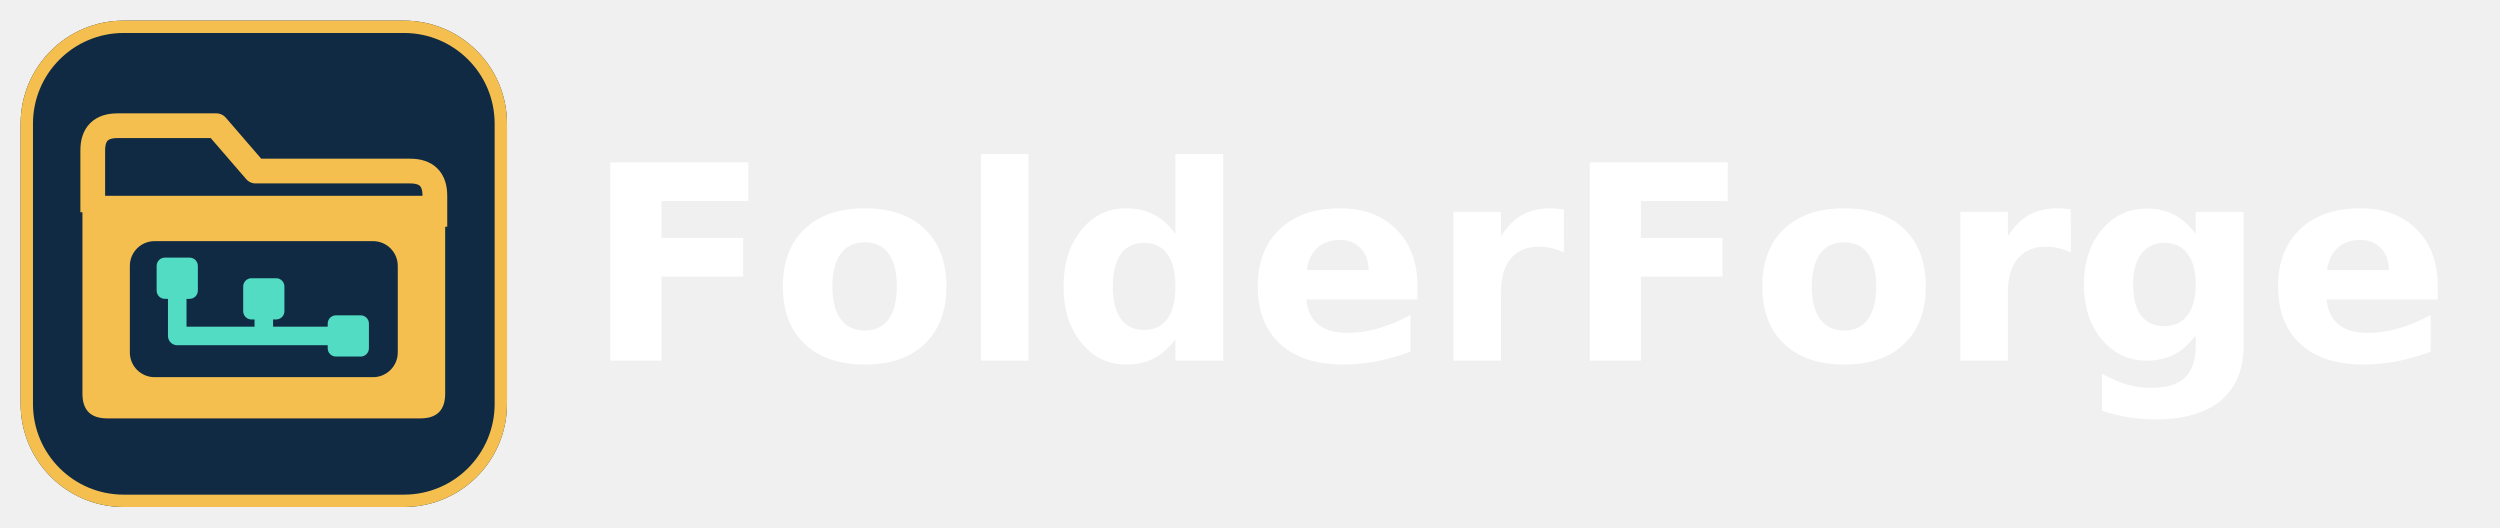
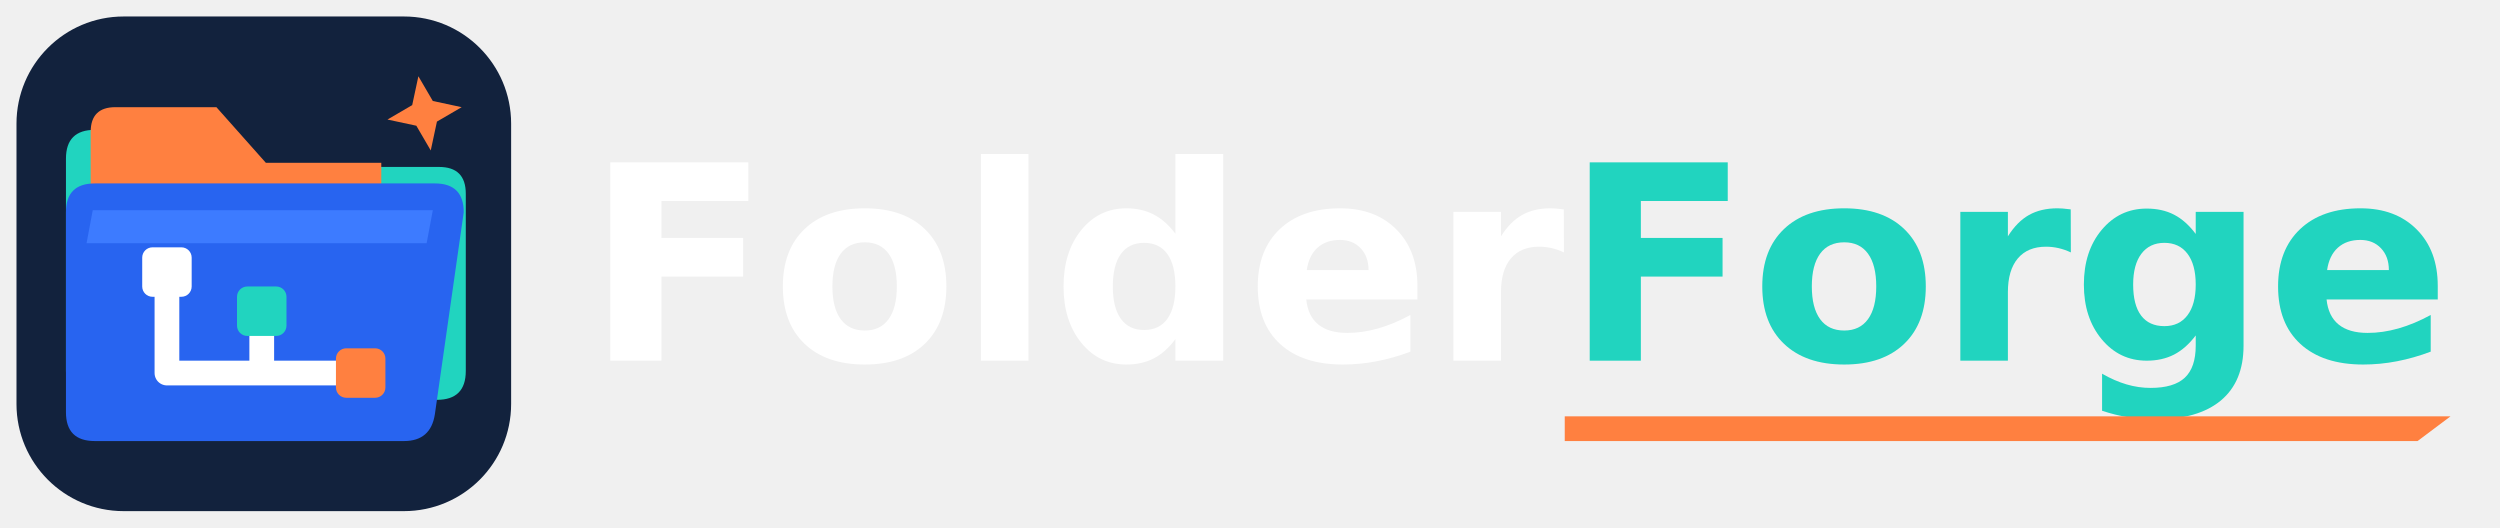
<svg xmlns="http://www.w3.org/2000/svg" viewBox="0 0 1213 256" width="1213" height="256" role="img" aria-label="FolderForge vit">
-   <rect x="10" y="10" width="236" height="236" rx="50" fill="#102A43" />
-   <rect x="13" y="13" width="230" height="230" rx="47" fill="none" stroke="#F4BF4F" stroke-width="6" />
-   <path d="M45 103V73Q45 61 57 61H105L124 83H199Q211 83 211 95V110" fill="none" stroke="#F4BF4F" stroke-width="12" stroke-linejoin="round" />
-   <path d="M40 103Q40 95 50 95H206Q216 95 216 105V191Q216 203 204 203H52Q40 203 40 191Z" fill="#F4BF4F" />
-   <rect x="63" y="117" width="130" height="66" rx="12" fill="#102A43" />
-   <path d="M86 135V163H169M128 145V163" fill="none" stroke="#52DCC4" stroke-width="9" stroke-linecap="round" stroke-linejoin="round" />
-   <rect x="76" y="125" width="20" height="20" rx="4" fill="#52DCC4" />
-   <rect x="118" y="135" width="20" height="20" rx="4" fill="#52DCC4" />
-   <rect x="159" y="153" width="20" height="20" rx="4" fill="#52DCC4" />
+   <rect x="8" y="8" width="240" height="240" rx="52" fill="#12223D" />
+   <path d="M32 77Q32 63 46 63H105L124 81H213Q226 81 226 94V180Q226 194 212 194H46Q32 194 32 180Z" fill="#21D4BF" />
+   <path d="M44 96V64Q44 52 56 52H105L129 79H185V112Z" fill="#FF8040" />
+   <path d="M32 103Q32 89 46 89H211Q225 89 225 103L211 201Q209 214 196 214H46Q32 214 32 200Z" fill="#2864F0" />
+   <path d="M45 102H210L207 118H42Z" fill="#3D7BFF" />
+   <path d="M81 132V181H175M127 151V181" fill="none" stroke="#FFFFFF" stroke-width="12" stroke-linecap="round" stroke-linejoin="round" />
+   <rect x="69" y="120" width="24" height="24" rx="5" fill="#FFFFFF" />
+   <rect x="115" y="139" width="24" height="24" rx="5" fill="#21D4BF" />
+   <rect x="163" y="169" width="24" height="24" rx="5" fill="#FF8040" />
+   <path d="M203 37L210 49L224 52L212 59L209 73L202 61L188 58L200 51Z" fill="#FF8040" />
  <g transform="translate(284 175) scale(0.06445312 -0.06445312)" fill="#FFFFFF">
-     <path transform="translate(0 0)" d="M188 1493H1227V1202H573V924H1188V633H573V0H188Z" />
-     <path transform="translate(1399 0)" d="M705 891Q586 891 523.5 805.5Q461 720 461 559Q461 398 523.5 312.5Q586 227 705 227Q822 227 884.0 312.5Q946 398 946 559Q946 720 884.0 805.5Q822 891 705 891ZM705 1147Q994 1147 1156.5 991.0Q1319 835 1319 559Q1319 283 1156.5 127.0Q994 -29 705 -29Q415 -29 251.5 127.0Q88 283 88 559Q88 835 251.5 991.0Q415 1147 705 1147Z" />
-     <path transform="translate(2806 0)" d="M172 1556H530V0H172Z" />
-     <path transform="translate(3508 0)" d="M934 956V1556H1294V0H934V162Q860 63 771.0 17.0Q682 -29 565 -29Q358 -29 225.0 135.5Q92 300 92 559Q92 818 225.0 982.5Q358 1147 565 1147Q681 1147 770.5 1100.5Q860 1054 934 956ZM698 231Q813 231 873.5 315.0Q934 399 934 559Q934 719 873.5 803.0Q813 887 698 887Q584 887 523.5 803.0Q463 719 463 559Q463 399 523.5 315.0Q584 231 698 231Z" />
-     <path transform="translate(4974 0)" d="M1290 563V461H453Q466 335 544.0 272.0Q622 209 762 209Q875 209 993.5 242.5Q1112 276 1237 344V68Q1110 20 983.0 -4.5Q856 -29 729 -29Q425 -29 256.5 125.5Q88 280 88 559Q88 833 253.5 990.0Q419 1147 709 1147Q973 1147 1131.5 988.0Q1290 829 1290 563ZM922 682Q922 784 862.5 846.5Q803 909 707 909Q603 909 538.0 850.5Q473 792 457 682Z" />
-     <path transform="translate(6363 0)" d="M1004 815Q957 837 910.5 847.5Q864 858 817 858Q679 858 604.5 769.5Q530 681 530 516V0H172V1120H530V936Q599 1046 688.5 1096.5Q778 1147 903 1147Q921 1147 942.0 1145.5Q963 1144 1003 1139Z" />
-     <path transform="translate(7373 0)" d="M188 1493H1227V1202H573V924H1188V633H573V0H188Z" />
-     <path transform="translate(8772 0)" d="M705 891Q586 891 523.5 805.5Q461 720 461 559Q461 398 523.5 312.5Q586 227 705 227Q822 227 884.0 312.5Q946 398 946 559Q946 720 884.0 805.5Q822 891 705 891ZM705 1147Q994 1147 1156.5 991.0Q1319 835 1319 559Q1319 283 1156.5 127.0Q994 -29 705 -29Q415 -29 251.5 127.0Q88 283 88 559Q88 835 251.5 991.0Q415 1147 705 1147Z" />
-     <path transform="translate(10179 0)" d="M1004 815Q957 837 910.5 847.5Q864 858 817 858Q679 858 604.5 769.5Q530 681 530 516V0H172V1120H530V936Q599 1046 688.5 1096.5Q778 1147 903 1147Q921 1147 942.0 1145.5Q963 1144 1003 1139Z" />
-     <path transform="translate(11189 0)" d="M934 190Q860 92 771.0 46.0Q682 0 565 0Q360 0 226.0 161.5Q92 323 92 573Q92 824 226.0 984.5Q360 1145 565 1145Q682 1145 771.0 1099.0Q860 1053 934 954V1120H1294V113Q1294 -157 1123.5 -299.5Q953 -442 629 -442Q524 -442 426.0 -426.0Q328 -410 229 -377V-98Q323 -152 413.0 -178.5Q503 -205 594 -205Q770 -205 852.0 -128.0Q934 -51 934 113ZM698 887Q587 887 525.0 805.0Q463 723 463 573Q463 419 523.0 339.5Q583 260 698 260Q810 260 872.0 342.0Q934 424 934 573Q934 723 872.0 805.0Q810 887 698 887Z" />
-     <path transform="translate(12655 0)" d="M1290 563V461H453Q466 335 544.0 272.0Q622 209 762 209Q875 209 993.5 242.5Q1112 276 1237 344V68Q1110 20 983.0 -4.5Q856 -29 729 -29Q425 -29 256.5 125.5Q88 280 88 559Q88 833 253.5 990.0Q419 1147 709 1147Q973 1147 1131.5 988.0Q1290 829 1290 563ZM922 682Q922 784 862.5 846.5Q803 909 707 909Q603 909 538.0 850.5Q473 792 457 682Z" />
+     <path fill="#FFFFFF" transform="translate(0 0)" d="M188 1493H1227V1202H573V924H1188V633H573V0H188Z" />
+     <path fill="#FFFFFF" transform="translate(1399 0)" d="M705 891Q586 891 523.5 805.5Q461 720 461 559Q461 398 523.5 312.5Q586 227 705 227Q822 227 884.0 312.5Q946 398 946 559Q946 720 884.0 805.5Q822 891 705 891ZM705 1147Q994 1147 1156.5 991.0Q1319 835 1319 559Q1319 283 1156.5 127.0Q994 -29 705 -29Q415 -29 251.5 127.0Q88 283 88 559Q88 835 251.5 991.0Q415 1147 705 1147Z" />
+     <path fill="#FFFFFF" transform="translate(2806 0)" d="M172 1556H530V0H172Z" />
+     <path fill="#FFFFFF" transform="translate(3508 0)" d="M934 956V1556H1294V0H934V162Q860 63 771.0 17.0Q682 -29 565 -29Q358 -29 225.0 135.5Q92 300 92 559Q92 818 225.0 982.5Q358 1147 565 1147Q681 1147 770.5 1100.5Q860 1054 934 956ZM698 231Q813 231 873.5 315.0Q934 399 934 559Q934 719 873.5 803.0Q813 887 698 887Q584 887 523.5 803.0Q463 719 463 559Q463 399 523.5 315.0Q584 231 698 231Z" />
+     <path fill="#FFFFFF" transform="translate(4974 0)" d="M1290 563V461H453Q466 335 544.0 272.0Q622 209 762 209Q875 209 993.5 242.5Q1112 276 1237 344V68Q1110 20 983.0 -4.5Q856 -29 729 -29Q425 -29 256.5 125.5Q88 280 88 559Q88 833 253.5 990.0Q419 1147 709 1147Q973 1147 1131.5 988.0Q1290 829 1290 563ZM922 682Q922 784 862.5 846.5Q803 909 707 909Q603 909 538.0 850.5Q473 792 457 682Z" />
+     <path fill="#FFFFFF" transform="translate(6363 0)" d="M1004 815Q957 837 910.5 847.5Q864 858 817 858Q679 858 604.5 769.5Q530 681 530 516V0H172V1120H530V936Q599 1046 688.5 1096.5Q778 1147 903 1147Q921 1147 942.0 1145.5Q963 1144 1003 1139Z" />
+     <path fill="#21D4BF" transform="translate(7373 0)" d="M188 1493H1227V1202H573V924H1188V633H573V0H188Z" />
+     <path fill="#21D4BF" transform="translate(8772 0)" d="M705 891Q586 891 523.5 805.5Q461 720 461 559Q461 398 523.5 312.5Q586 227 705 227Q822 227 884.0 312.5Q946 398 946 559Q946 720 884.0 805.5Q822 891 705 891ZM705 1147Q994 1147 1156.5 991.0Q1319 835 1319 559Q1319 283 1156.5 127.0Q994 -29 705 -29Q415 -29 251.5 127.0Q88 283 88 559Q88 835 251.5 991.0Q415 1147 705 1147Z" />
+     <path fill="#21D4BF" transform="translate(10179 0)" d="M1004 815Q957 837 910.5 847.5Q864 858 817 858Q679 858 604.5 769.5Q530 681 530 516V0H172V1120H530V936Q599 1046 688.5 1096.5Q778 1147 903 1147Q921 1147 942.0 1145.5Q963 1144 1003 1139Z" />
+     <path fill="#21D4BF" transform="translate(11189 0)" d="M934 190Q860 92 771.0 46.0Q682 0 565 0Q360 0 226.0 161.5Q92 323 92 573Q92 824 226.0 984.5Q360 1145 565 1145Q682 1145 771.0 1099.0Q860 1053 934 954V1120H1294V113Q1294 -157 1123.5 -299.5Q953 -442 629 -442Q524 -442 426.0 -426.0Q328 -410 229 -377V-98Q323 -152 413.0 -178.5Q503 -205 594 -205Q770 -205 852.0 -128.0Q934 -51 934 113ZM698 887Q587 887 525.0 805.0Q463 723 463 573Q463 419 523.0 339.5Q583 260 698 260Q810 260 872.0 342.0Q934 424 934 573Q934 723 872.0 805.0Q810 887 698 887Z" />
+     <path fill="#21D4BF" transform="translate(12655 0)" d="M1290 563V461H453Q466 335 544.0 272.0Q622 209 762 209Q875 209 993.5 242.5Q1112 276 1237 344V68Q1110 20 983.0 -4.5Q856 -29 729 -29Q425 -29 256.5 125.5Q88 280 88 559Q88 833 253.5 990.0Q419 1147 709 1147Q973 1147 1131.5 988.0Q1290 829 1290 563ZM922 682Q922 784 862.5 846.5Q803 909 707 909Q603 909 538.0 850.5Q473 792 457 682Z" />
  </g>
+   <path d="M759.213 202H1189L1173 214H759.213Z" fill="#FF8040" />
</svg>
